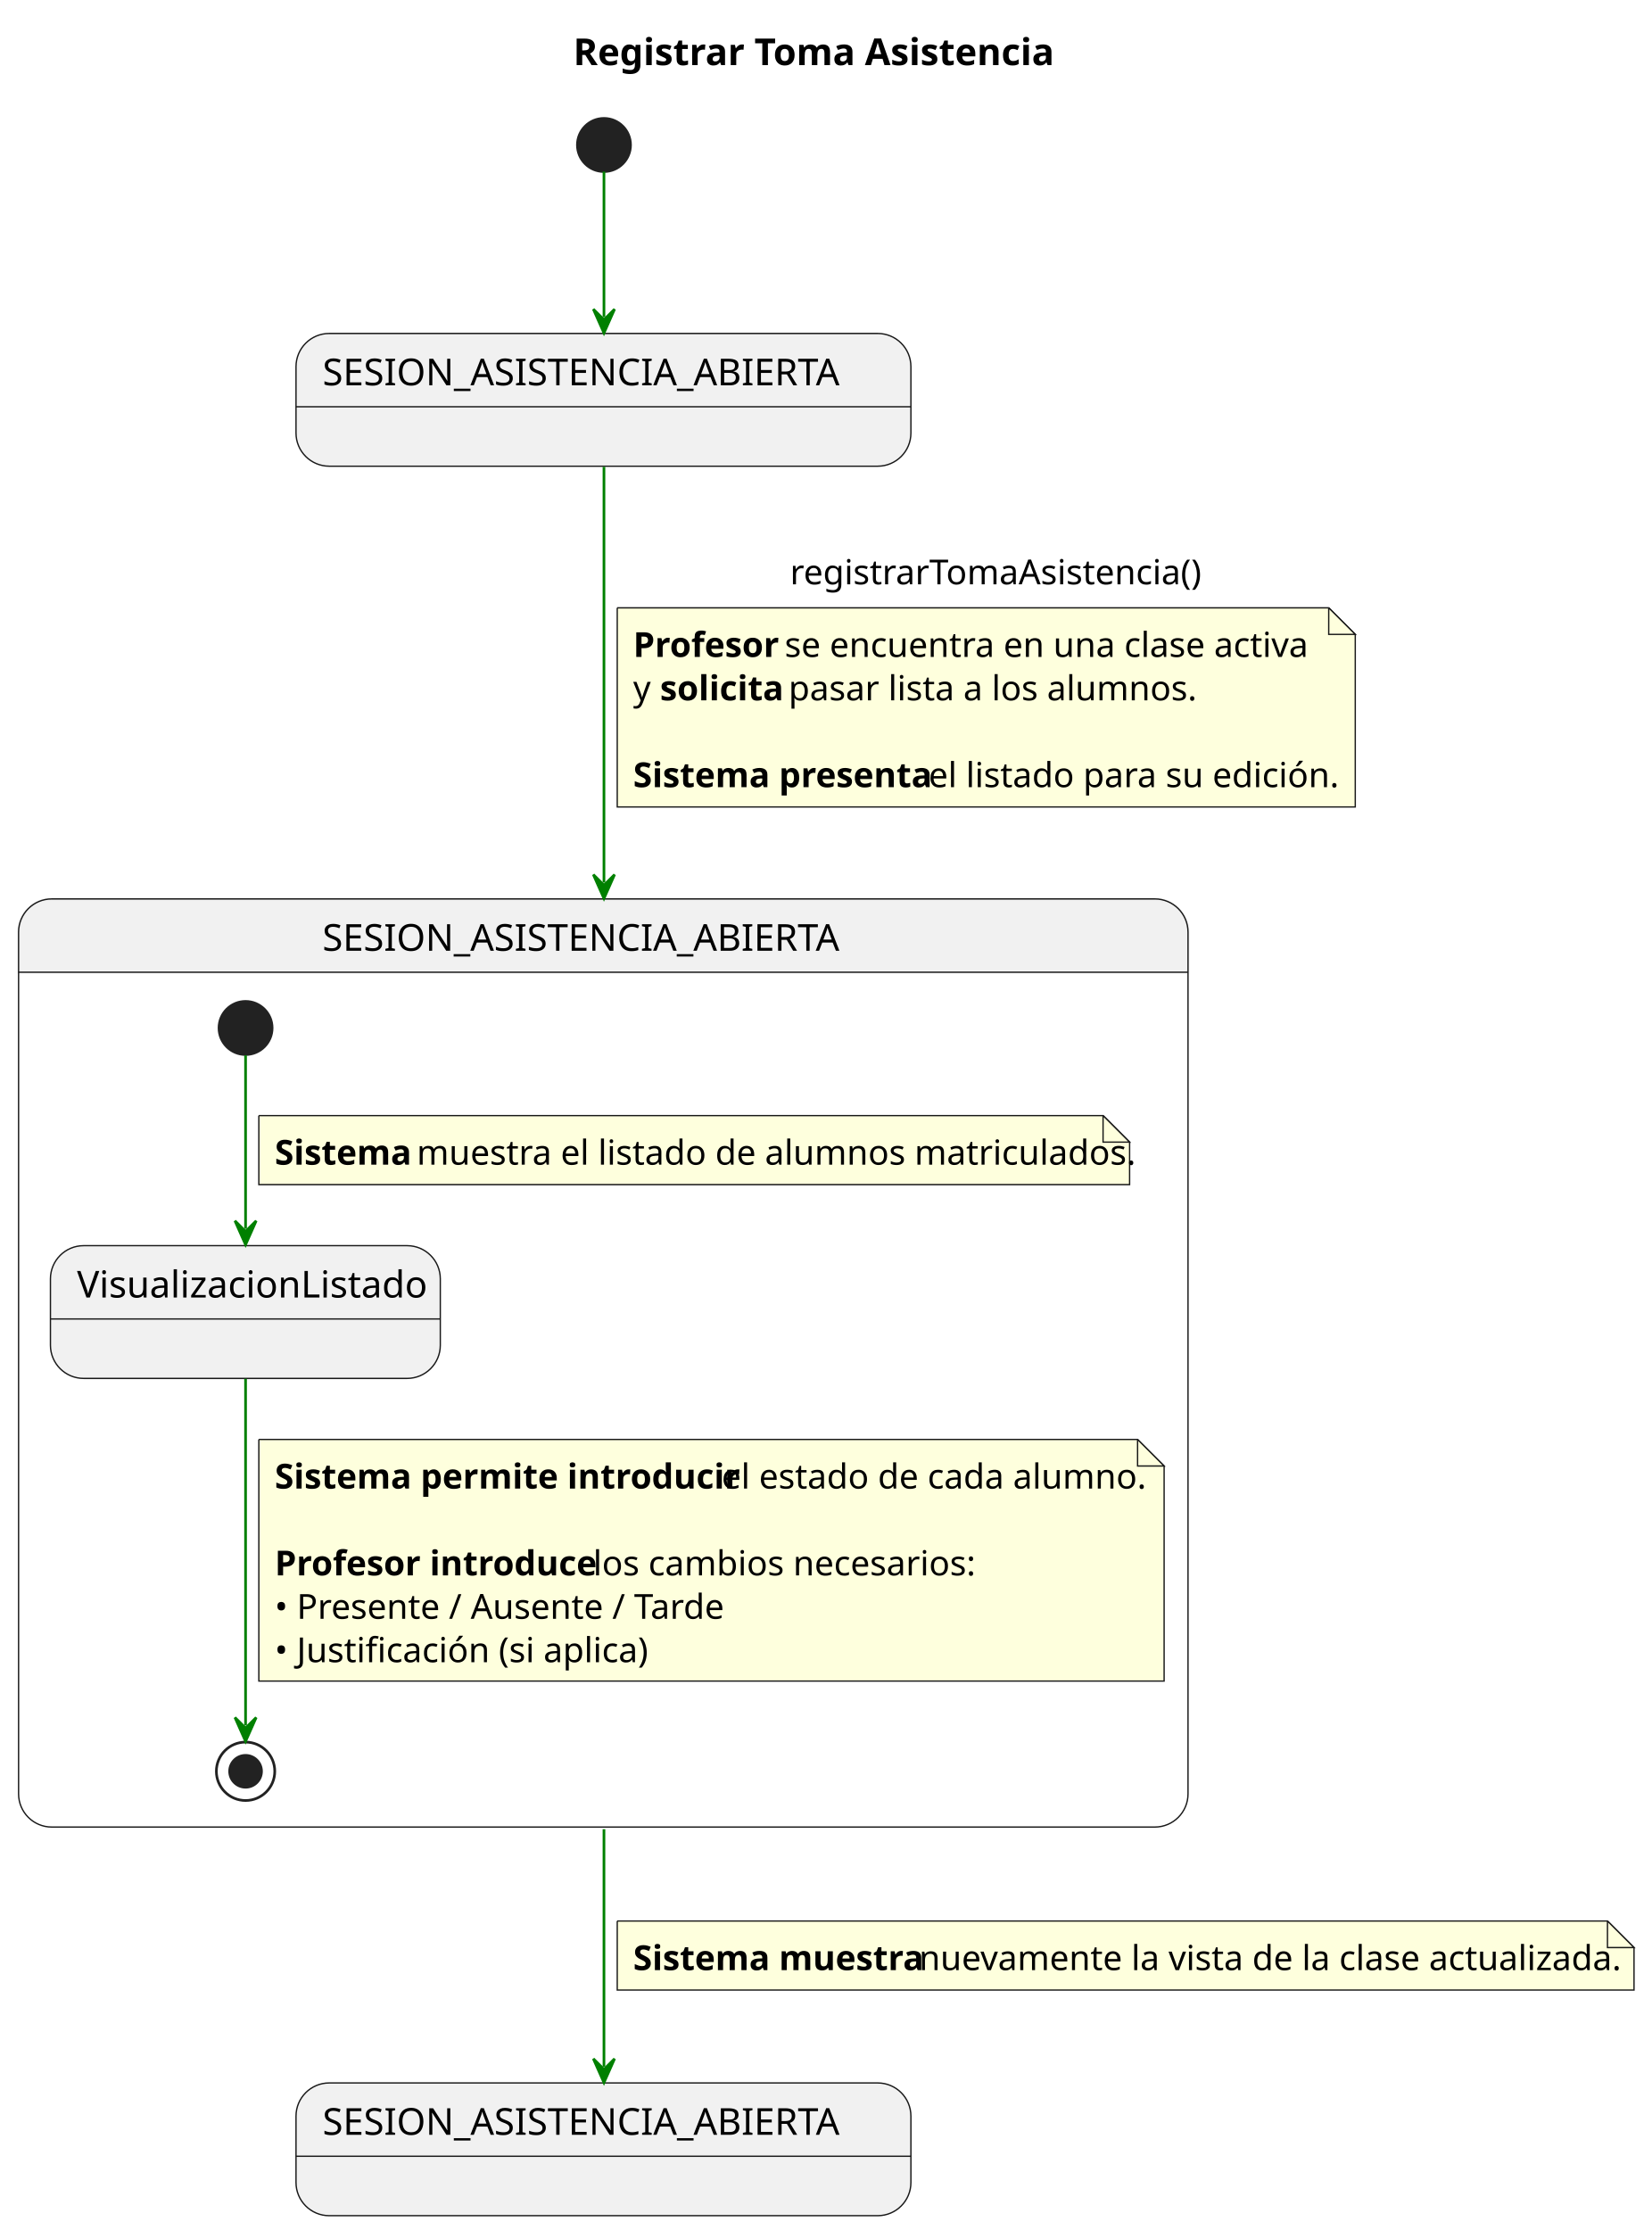
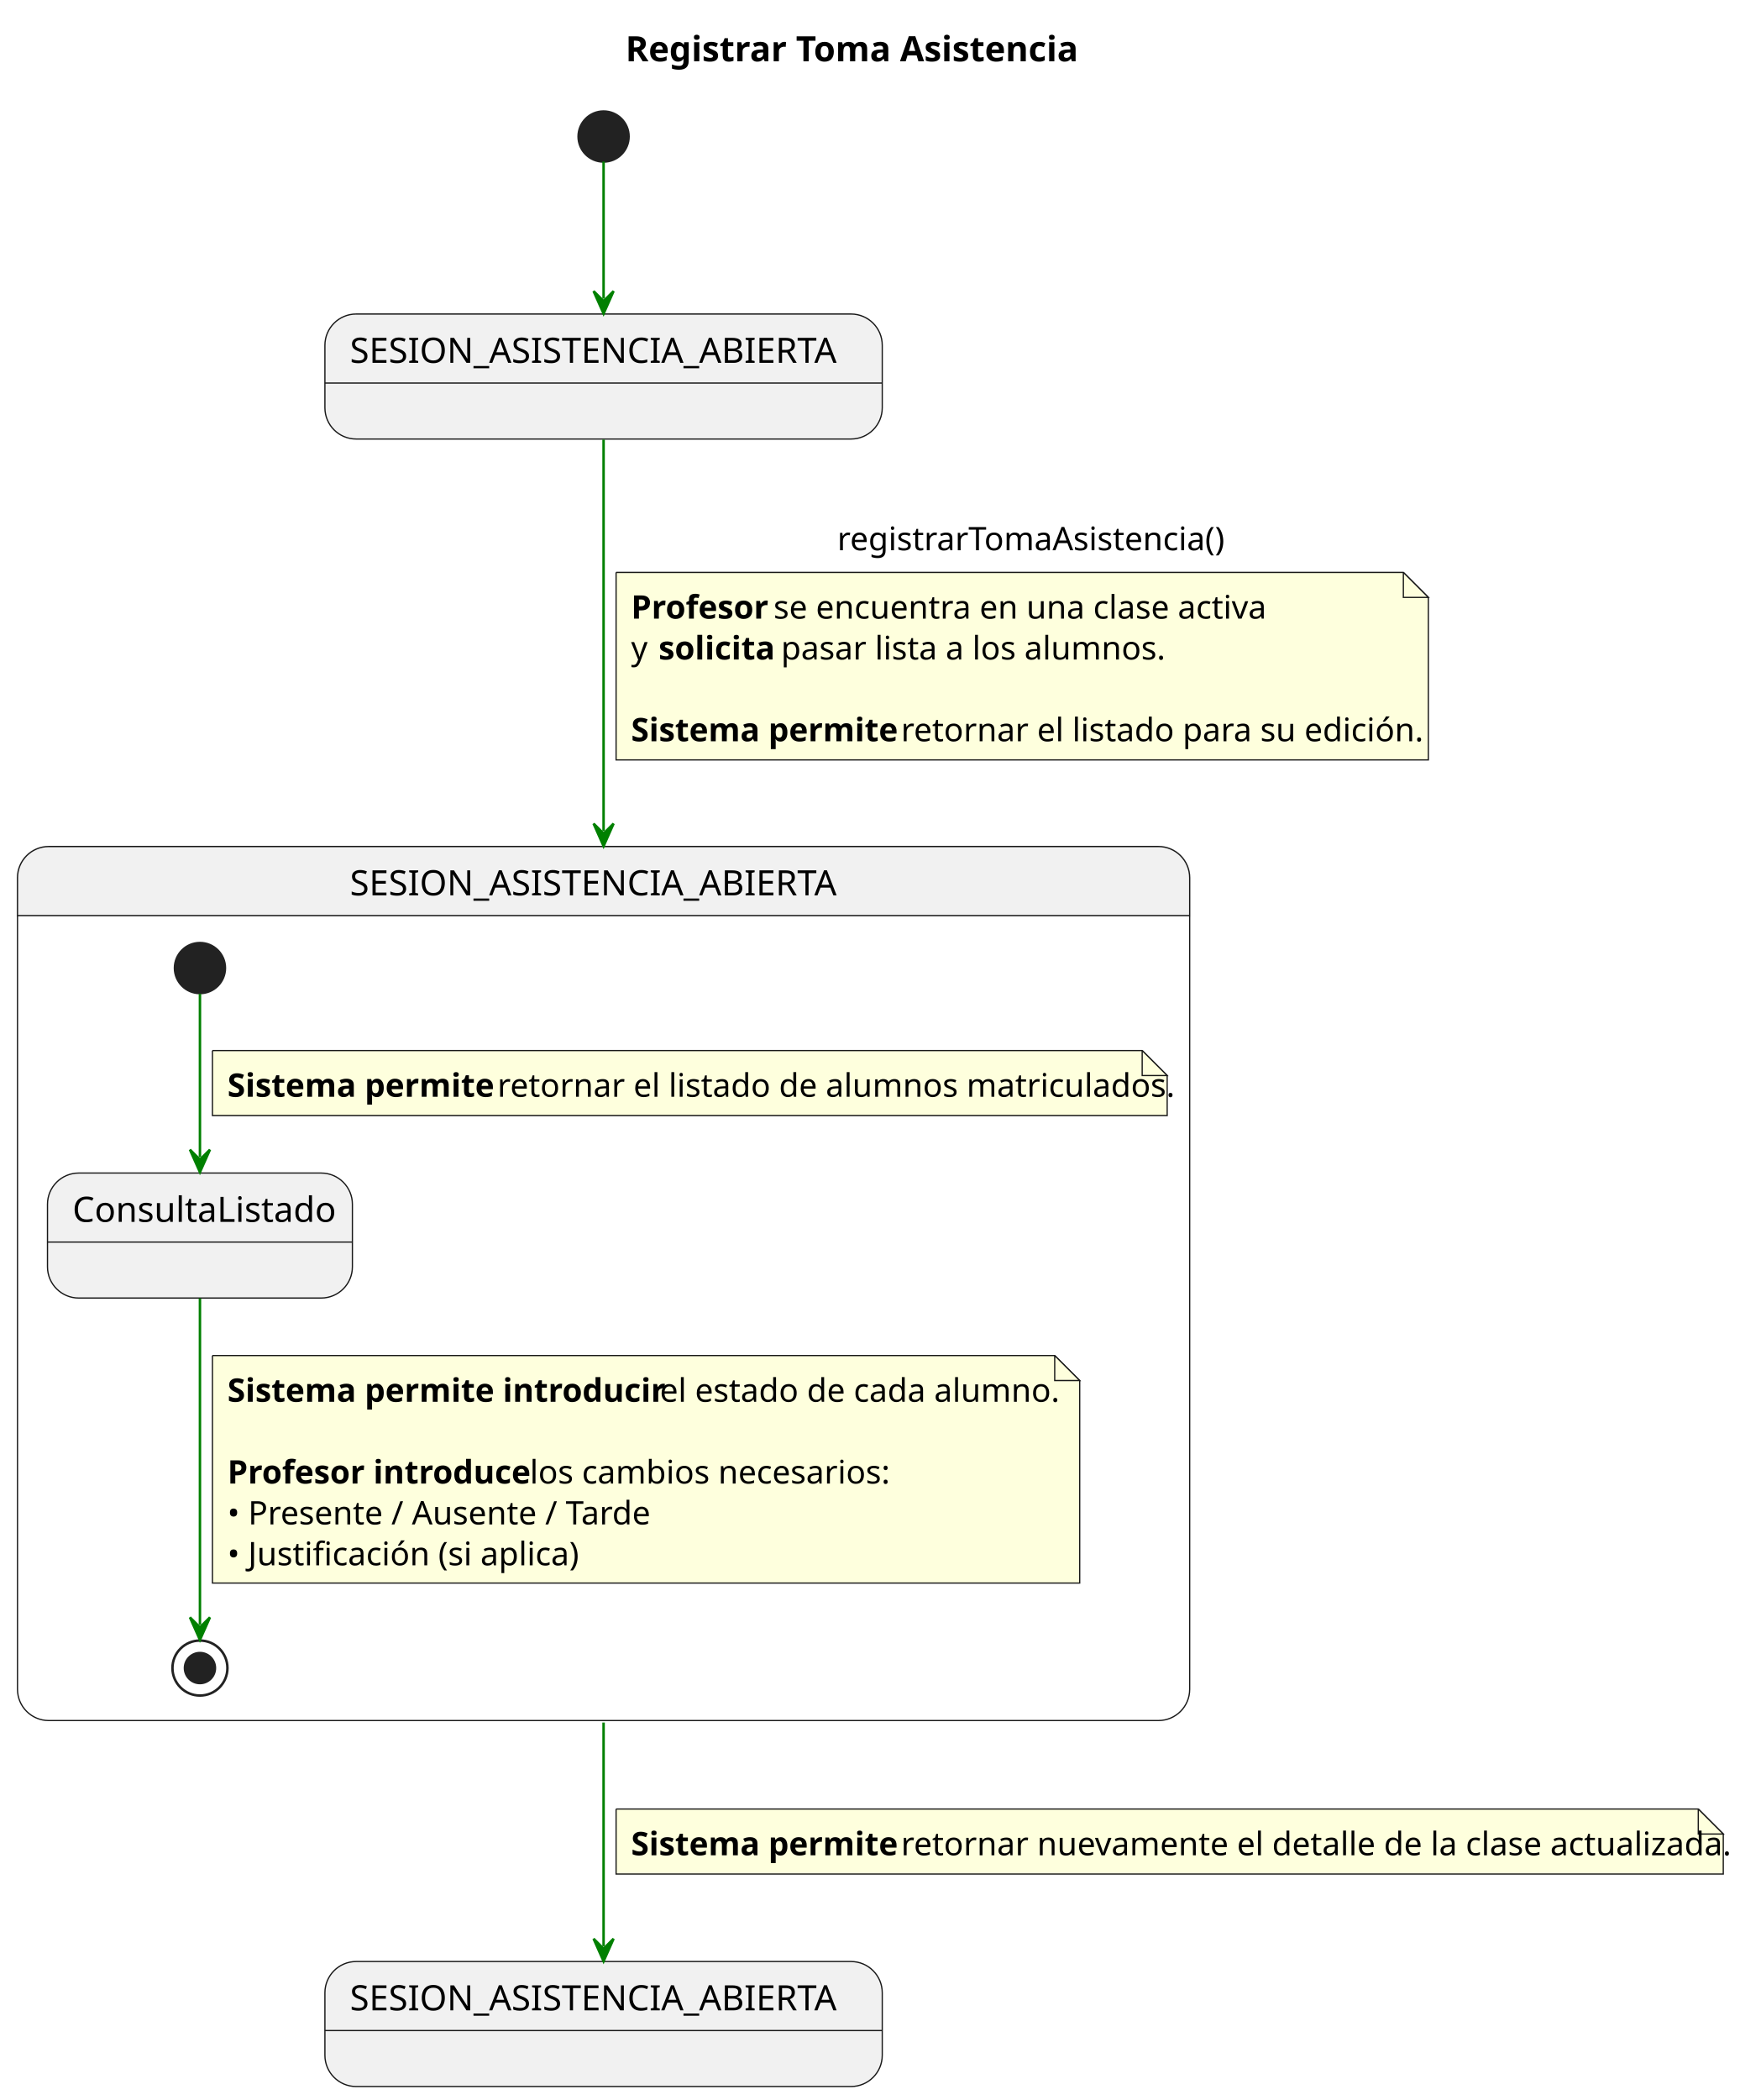
- <svg xmlns="http://www.w3.org/2000/svg" contentStyleType="text/css" data-diagram-type="STATE" height="840px" preserveAspectRatio="none" style="width:622px;height:840px;background:#FFFFFF;" version="1.1" viewBox="0 0 622 840" width="622px" zoomAndPan="magnify">
+ <svg xmlns="http://www.w3.org/2000/svg" contentStyleType="text/css" height="840px" preserveAspectRatio="none" style="width:696px;height:840px;background:#FFFFFF;" version="1.1" viewBox="0 0 696 840" width="696px" zoomAndPan="magnify">
  <defs />
  <g>
-     <text fill="#000000" font-family="sans-serif" font-size="14" font-weight="bold" lengthAdjust="spacing" textLength="176.62" x="215.94" y="24.533">Registrar Toma Asistencia</text>
+     <text fill="#000000" font-family="sans-serif" font-size="14" font-weight="bold" lengthAdjust="spacing" textLength="182" x="250.25" y="24.533">Registrar Toma Asistencia</text>
    <g id="SESION_ACTUAL_INICIAL">
-       <rect fill="#F1F1F1" height="50" rx="12.5" ry="12.5" style="stroke:#181818;stroke-width:0.5;" width="231.62" x="111.5" y="125.609" />
-       <line style="stroke:#181818;stroke-width:0.5;" x1="111.5" x2="343.12" y1="153.219" y2="153.219" />
-       <text fill="#000000" font-family="sans-serif" font-size="14" lengthAdjust="spacing" textLength="211.62" x="121.5" y="145.143">SESION_ASISTENCIA_ABIERTA</text>
+       <rect fill="#F1F1F1" height="50" rx="12.5" ry="12.5" style="stroke:#181818;stroke-width:0.5;" width="223" x="130" y="125.609" />
+       <line style="stroke:#181818;stroke-width:0.5;" x1="130" x2="353" y1="153.219" y2="153.219" />
+       <text fill="#000000" font-family="sans-serif" font-size="14" lengthAdjust="spacing" textLength="203" x="140" y="145.143">SESION_ASISTENCIA_ABIERTA</text>
    </g>
-     <path d="M19.5,338.609 L435,338.609 A12.5,12.5 0 0 1 447.5,351.109 L447.5,366.219 L7,366.219 L7,351.109 A12.5,12.5 0 0 1 19.5,338.609" fill="#F1F1F1" style="stroke:#F1F1F1;stroke-width:1;" />
-     <rect fill="none" height="349.609" rx="12.5" ry="12.5" style="stroke:#181818;stroke-width:0.5;" width="440.5" x="7" y="338.609" />
-     <line style="stroke:#181818;stroke-width:0.5;" x1="7" x2="447.5" y1="366.219" y2="366.219" />
-     <text fill="#000000" font-family="sans-serif" font-size="14" lengthAdjust="spacing" textLength="211.62" x="121.44" y="358.143">SESION_ASISTENCIA_ABIERTA</text>
-     <g id="PROCESO_TOMA_COMP.VisualizacionListado">
-       <rect fill="#F1F1F1" height="50" rx="12.5" ry="12.5" style="stroke:#181818;stroke-width:0.5;" width="146.855" x="19" y="469.219" />
-       <line style="stroke:#181818;stroke-width:0.5;" x1="19" x2="165.855" y1="496.828" y2="496.828" />
-       <text fill="#000000" font-family="sans-serif" font-size="14" lengthAdjust="spacing" textLength="126.855" x="29" y="488.752">VisualizacionListado</text>
+     <path d="M19.5,338.609 L463.5,338.609 A12.5,12.5 0 0 1 476,351.109 L476,366.219 L7,366.219 L7,351.109 A12.5,12.5 0 0 1 19.5,338.609 " fill="#F1F1F1" style="stroke:#F1F1F1;stroke-width:1.0;" />
+     <rect fill="none" height="349.609" rx="12.5" ry="12.5" style="stroke:#181818;stroke-width:0.5;" width="469" x="7" y="338.609" />
+     <line style="stroke:#181818;stroke-width:0.5;" x1="7" x2="476" y1="366.219" y2="366.219" />
+     <text fill="#000000" font-family="sans-serif" font-size="14" lengthAdjust="spacing" textLength="203" x="140" y="358.143">SESION_ASISTENCIA_ABIERTA</text>
+     <g id="PROCESO_TOMA_COMP.ConsultaListado">
+       <rect fill="#F1F1F1" height="50" rx="12.5" ry="12.5" style="stroke:#181818;stroke-width:0.5;" width="122" x="19" y="469.219" />
+       <line style="stroke:#181818;stroke-width:0.5;" x1="19" x2="141" y1="496.828" y2="496.828" />
+       <text fill="#000000" font-family="sans-serif" font-size="14" lengthAdjust="spacing" textLength="102" x="29" y="488.752">ConsultaListado</text>
    </g>
-     <ellipse cx="92.5" cy="387.219" fill="#222222" rx="10" ry="10" style="stroke:#222222;stroke-width:1;" />
-     <ellipse cx="92.5" cy="667.219" fill="none" rx="11" ry="11" style="stroke:#222222;stroke-width:1;" />
-     <ellipse cx="92.5" cy="667.219" fill="#222222" rx="6" ry="6" style="stroke:#222222;stroke-width:1;" />
-     <g class="link" data-entity-1="*start*PROCESO_TOMA_COMP" data-entity-2="VisualizacionListado" data-source-line="22" data-uid="lnk6" id="link_*start*PROCESO_TOMA_COMP_VisualizacionListado">
-       <path d="M92.5,397.539 C92.5,413.399 92.5,440.129 92.5,462.859" fill="none" id="*start*PROCESO_TOMA_COMP-to-VisualizacionListado" style="stroke:#008000;stroke-width:1;" />
-       <polygon fill="#008000" points="92.5,468.859,96.5,459.859,92.5,463.859,88.5,459.859,92.5,468.859" style="stroke:#008000;stroke-width:1;" />
-       <path d="M97.5,420.219 L97.5,446.219 L425.5,446.219 L425.5,430.219 L415.5,420.219 L97.5,420.219" fill="#FEFFDD" style="stroke:#181818;stroke-width:0.5;" />
-       <path d="M415.5,420.219 L415.5,430.219 L425.5,430.219 L415.5,420.219" fill="#FEFFDD" style="stroke:#181818;stroke-width:0.5;" />
-       <text fill="#000000" font-family="sans-serif" font-size="13" font-weight="bold" lengthAdjust="spacing" textLength="49.861" x="103.5" y="438.714">Sistema</text>
-       <text fill="#000000" font-family="sans-serif" font-size="13" lengthAdjust="spacing" textLength="253.621" x="156.973" y="438.714">muestra el listado de alumnos matriculados.</text>
+     <ellipse cx="80" cy="387.219" fill="#222222" rx="10" ry="10" style="stroke:#222222;stroke-width:1.0;" />
+     <ellipse cx="80" cy="667.219" fill="none" rx="11" ry="11" style="stroke:#222222;stroke-width:1.0;" />
+     <ellipse cx="80" cy="667.219" fill="#222222" rx="6" ry="6" style="stroke:#222222;stroke-width:1.0;" />
+     <g id="link_*start*PROCESO_TOMA_COMP_ConsultaListado">
+       <path d="M80,397.539 C80,413.399 80,440.129 80,462.859 " fill="none" id="*start*PROCESO_TOMA_COMP-to-ConsultaListado" style="stroke:#008000;stroke-width:1.0;" />
+       <polygon fill="#008000" points="80,468.859,84,459.859,80,463.859,76,459.859,80,468.859" style="stroke:#008000;stroke-width:1.0;" />
+       <path d="M85,420.219 L85,446.219 L467,446.219 L467,430.219 L457,420.219 L85,420.219 " fill="#FEFFDD" style="stroke:#181818;stroke-width:0.5;" />
+       <path d="M457,420.219 L457,430.219 L467,430.219 L457,420.219 " fill="#FEFFDD" style="stroke:#181818;stroke-width:0.5;" />
+       <text fill="#000000" font-family="sans-serif" font-size="13" font-weight="bold" lengthAdjust="spacing" textLength="104" x="91" y="438.714">Sistema permite</text>
+       <text fill="#000000" font-family="sans-serif" font-size="13" lengthAdjust="spacing" textLength="253" x="199" y="438.714">retornar el listado de alumnos matriculados.</text>
    </g>
-     <g class="link" data-entity-1="VisualizacionListado" data-entity-2="*end*PROCESO_TOMA_COMP" data-source-line="27" data-uid="lnk8" id="link_VisualizacionListado_*end*PROCESO_TOMA_COMP">
-       <path d="M92.5,519.359 C92.5,557.289 92.5,623.269 92.5,649.939" fill="none" id="VisualizacionListado-to-*end*PROCESO_TOMA_COMP" style="stroke:#008000;stroke-width:1;" />
-       <polygon fill="#008000" points="92.5,655.939,96.5,646.939,92.5,650.939,88.5,646.939,92.5,655.939" style="stroke:#008000;stroke-width:1;" />
-       <path d="M97.5,542.219 L97.5,633.219 L438.5,633.219 L438.5,552.219 L428.5,542.219 L97.5,542.219" fill="#FEFFDD" style="stroke:#181818;stroke-width:0.5;" />
-       <path d="M428.5,542.219 L428.5,552.219 L438.5,552.219 L428.5,542.219" fill="#FEFFDD" style="stroke:#181818;stroke-width:0.5;" />
-       <text fill="#000000" font-family="sans-serif" font-size="13" font-weight="bold" lengthAdjust="spacing" textLength="164.709" x="103.5" y="560.714">Sistema permite introducir</text>
-       <text fill="#000000" font-family="sans-serif" font-size="13" lengthAdjust="spacing" textLength="152.496" x="271.821" y="560.714">el estado de cada alumno.</text>
-       <text fill="#000000" font-family="sans-serif" font-size="13" lengthAdjust="spacing" textLength="3.612" x="103.5" y="577.065"> </text>
-       <text fill="#000000" font-family="sans-serif" font-size="13" font-weight="bold" lengthAdjust="spacing" textLength="116.295" x="103.5" y="593.417">Profesor introduce</text>
-       <text fill="#000000" font-family="sans-serif" font-size="13" lengthAdjust="spacing" textLength="138.728" x="223.407" y="593.417">los cambios necesarios:</text>
-       <text fill="#000000" font-family="sans-serif" font-size="13" lengthAdjust="spacing" textLength="164.258" x="103.5" y="609.769">• Presente / Ausente / Tarde</text>
-       <text fill="#000000" font-family="sans-serif" font-size="13" lengthAdjust="spacing" textLength="138.938" x="103.5" y="626.12">• Justificación (si aplica)</text>
+     <g id="link_ConsultaListado_*end*PROCESO_TOMA_COMP">
+       <path d="M80,519.359 C80,557.289 80,623.269 80,649.939 " fill="none" id="ConsultaListado-to-*end*PROCESO_TOMA_COMP" style="stroke:#008000;stroke-width:1.0;" />
+       <polygon fill="#008000" points="80,655.939,84,646.939,80,650.939,76,646.939,80,655.939" style="stroke:#008000;stroke-width:1.0;" />
+       <path d="M85,542.219 L85,633.219 L432,633.219 L432,552.219 L422,542.219 L85,542.219 " fill="#FEFFDD" style="stroke:#181818;stroke-width:0.5;" />
+       <path d="M422,542.219 L422,552.219 L432,552.219 L422,542.219 " fill="#FEFFDD" style="stroke:#181818;stroke-width:0.5;" />
+       <text fill="#000000" font-family="sans-serif" font-size="13" font-weight="bold" lengthAdjust="spacing" textLength="169" x="91" y="560.714">Sistema permite introducir</text>
+       <text fill="#000000" font-family="sans-serif" font-size="13" lengthAdjust="spacing" textLength="153" x="264" y="560.714">el estado de cada alumno.</text>
+       <text fill="#000000" font-family="sans-serif" font-size="13" lengthAdjust="spacing" textLength="4" x="91" y="577.065"> </text>
+       <text fill="#000000" font-family="sans-serif" font-size="13" font-weight="bold" lengthAdjust="spacing" textLength="117" x="91" y="593.417">Profesor introduce</text>
+       <text fill="#000000" font-family="sans-serif" font-size="13" lengthAdjust="spacing" textLength="141" x="212" y="593.417">los cambios necesarios:</text>
+       <text fill="#000000" font-family="sans-serif" font-size="13" lengthAdjust="spacing" textLength="165" x="91" y="609.769">• Presente / Ausente / Tarde</text>
+       <text fill="#000000" font-family="sans-serif" font-size="13" lengthAdjust="spacing" textLength="140" x="91" y="626.12">• Justificación (si aplica)</text>
    </g>
    <g id="SESION_ACTUAL_FINAL">
-       <rect fill="#F1F1F1" height="50" rx="12.5" ry="12.5" style="stroke:#181818;stroke-width:0.5;" width="231.62" x="111.5" y="784.609" />
-       <line style="stroke:#181818;stroke-width:0.5;" x1="111.5" x2="343.12" y1="812.219" y2="812.219" />
-       <text fill="#000000" font-family="sans-serif" font-size="14" lengthAdjust="spacing" textLength="211.62" x="121.5" y="804.143">SESION_ASISTENCIA_ABIERTA</text>
+       <rect fill="#F1F1F1" height="50" rx="12.5" ry="12.5" style="stroke:#181818;stroke-width:0.5;" width="223" x="130" y="784.609" />
+       <line style="stroke:#181818;stroke-width:0.5;" x1="130" x2="353" y1="812.219" y2="812.219" />
+       <text fill="#000000" font-family="sans-serif" font-size="14" lengthAdjust="spacing" textLength="203" x="140" y="804.143">SESION_ASISTENCIA_ABIERTA</text>
    </g>
-     <ellipse cx="227.5" cy="54.609" fill="#222222" rx="10" ry="10" style="stroke:#222222;stroke-width:1;" />
-     <g class="link" data-entity-1="*start*" data-entity-2="SESION_ACTUAL_INICIAL" data-source-line="8" data-uid="lnk3" id="link_*start*_SESION_ACTUAL_INICIAL">
-       <path d="M227.5,64.619 C227.5,78.499 227.5,99.579 227.5,119.449" fill="none" id="*start*-to-SESION_ACTUAL_INICIAL" style="stroke:#008000;stroke-width:1;" />
-       <polygon fill="#008000" points="227.5,125.449,231.5,116.449,227.5,120.449,223.5,116.449,227.5,125.449" style="stroke:#008000;stroke-width:1;" />
+     <ellipse cx="241.5" cy="54.609" fill="#222222" rx="10" ry="10" style="stroke:#222222;stroke-width:1.0;" />
+     <g id="link_*start*_SESION_ACTUAL_INICIAL">
+       <path d="M241.5,64.619 C241.5,78.499 241.5,99.579 241.5,119.449 " fill="none" id="*start*-to-SESION_ACTUAL_INICIAL" style="stroke:#008000;stroke-width:1.0;" />
+       <polygon fill="#008000" points="241.5,125.449,245.5,116.449,241.5,120.449,237.5,116.449,241.5,125.449" style="stroke:#008000;stroke-width:1.0;" />
    </g>
-     <g class="link" data-entity-1="SESION_ACTUAL_INICIAL" data-entity-2="PROCESO_TOMA_COMP" data-source-line="10" data-uid="lnk4" id="link_SESION_ACTUAL_INICIAL_PROCESO_TOMA_COMP">
-       <path d="M227.5,175.859 C227.5,209.849 227.5,268.669 227.5,332.439" fill="none" id="SESION_ACTUAL_INICIAL-to-PROCESO_TOMA_COMP" style="stroke:#008000;stroke-width:1;" />
-       <polygon fill="#008000" points="227.5,338.439,231.5,329.439,227.5,333.439,223.5,329.439,227.5,338.439" style="stroke:#008000;stroke-width:1;" />
-       <text fill="#000000" font-family="sans-serif" font-size="13" lengthAdjust="spacing" textLength="148.815" x="297.58" y="220.105">registrarTomaAsistencia()</text>
-       <path d="M232.5,228.961 L232.5,303.961 L510.5,303.961 L510.5,238.961 L500.5,228.961 L232.5,228.961" fill="#FEFFDD" style="stroke:#181818;stroke-width:0.5;" />
-       <path d="M500.5,228.961 L500.5,238.961 L510.5,238.961 L500.5,228.961" fill="#FEFFDD" style="stroke:#181818;stroke-width:0.5;" />
-       <text fill="#000000" font-family="sans-serif" font-size="13" font-weight="bold" lengthAdjust="spacing" textLength="53.46" x="238.5" y="247.456">Profesor</text>
-       <text fill="#000000" font-family="sans-serif" font-size="13" lengthAdjust="spacing" textLength="190.068" x="295.572" y="247.456">se encuentra en una clase activa</text>
-       <text fill="#000000" font-family="sans-serif" font-size="13" lengthAdjust="spacing" textLength="6.5" x="238.5" y="263.808">y</text>
-       <text fill="#000000" font-family="sans-serif" font-size="13" font-weight="bold" lengthAdjust="spacing" textLength="44.795" x="248.612" y="263.808">solicita</text>
-       <text fill="#000000" font-family="sans-serif" font-size="13" lengthAdjust="spacing" textLength="146.682" x="297.019" y="263.808">pasar lista a los alumnos.</text>
-       <text fill="#000000" font-family="sans-serif" font-size="13" lengthAdjust="spacing" textLength="3.612" x="238.5" y="280.159"> </text>
-       <text fill="#000000" font-family="sans-serif" font-size="13" font-weight="bold" lengthAdjust="spacing" textLength="107.663" x="238.5" y="296.511">Sistema presenta</text>
-       <text fill="#000000" font-family="sans-serif" font-size="13" lengthAdjust="spacing" textLength="146.701" x="349.774" y="296.511">el listado para su edición.</text>
+     <g id="link_SESION_ACTUAL_INICIAL_PROCESO_TOMA_COMP">
+       <path d="M241.5,175.859 C241.5,209.849 241.5,268.669 241.5,332.439 " fill="none" id="SESION_ACTUAL_INICIAL-to-PROCESO_TOMA_COMP" style="stroke:#008000;stroke-width:1.0;" />
+       <polygon fill="#008000" points="241.5,338.439,245.5,329.439,241.5,333.439,237.5,329.439,241.5,338.439" style="stroke:#008000;stroke-width:1.0;" />
+       <text fill="#000000" font-family="sans-serif" font-size="13" lengthAdjust="spacing" textLength="148" x="335" y="220.105">registrarTomaAsistencia()</text>
+       <path d="M246.5,228.961 L246.5,303.961 L571.5,303.961 L571.5,238.961 L561.5,228.961 L246.5,228.961 " fill="#FEFFDD" style="stroke:#181818;stroke-width:0.5;" />
+       <path d="M561.5,228.961 L561.5,238.961 L571.5,238.961 L561.5,228.961 " fill="#FEFFDD" style="stroke:#181818;stroke-width:0.5;" />
+       <text fill="#000000" font-family="sans-serif" font-size="13" font-weight="bold" lengthAdjust="spacing" textLength="53" x="252.5" y="247.456">Profesor</text>
+       <text fill="#000000" font-family="sans-serif" font-size="13" lengthAdjust="spacing" textLength="190" x="309.5" y="247.456">se encuentra en una clase activa</text>
+       <text fill="#000000" font-family="sans-serif" font-size="13" lengthAdjust="spacing" textLength="7" x="252.5" y="263.808">y</text>
+       <text fill="#000000" font-family="sans-serif" font-size="13" font-weight="bold" lengthAdjust="spacing" textLength="45" x="263.5" y="263.808">solicita</text>
+       <text fill="#000000" font-family="sans-serif" font-size="13" lengthAdjust="spacing" textLength="149" x="312.5" y="263.808">pasar lista a los alumnos.</text>
+       <text fill="#000000" font-family="sans-serif" font-size="13" lengthAdjust="spacing" textLength="4" x="252.5" y="280.159"> </text>
+       <text fill="#000000" font-family="sans-serif" font-size="13" font-weight="bold" lengthAdjust="spacing" textLength="104" x="252.5" y="296.511">Sistema permite</text>
+       <text fill="#000000" font-family="sans-serif" font-size="13" lengthAdjust="spacing" textLength="196" x="360.5" y="296.511">retornar el listado para su edición.</text>
    </g>
-     <g class="link" data-entity-1="PROCESO_TOMA_COMP" data-entity-2="SESION_ACTUAL_FINAL" data-source-line="37" data-uid="lnk9" id="link_PROCESO_TOMA_COMP_SESION_ACTUAL_FINAL">
-       <path d="M227.5,689.029 C227.5,726.869 227.5,756.189 227.5,778.489" fill="none" id="PROCESO_TOMA_COMP-to-SESION_ACTUAL_FINAL" style="stroke:#008000;stroke-width:1;" />
-       <polygon fill="#008000" points="227.5,784.489,231.5,775.489,227.5,779.489,223.5,775.489,227.5,784.489" style="stroke:#008000;stroke-width:1;" />
-       <path d="M232.5,723.609 L232.5,749.609 L615.5,749.609 L615.5,733.609 L605.5,723.609 L232.5,723.609" fill="#FEFFDD" style="stroke:#181818;stroke-width:0.5;" />
-       <path d="M605.5,723.609 L605.5,733.609 L615.5,733.609 L605.5,723.609" fill="#FEFFDD" style="stroke:#181818;stroke-width:0.5;" />
-       <text fill="#000000" font-family="sans-serif" font-size="13" font-weight="bold" lengthAdjust="spacing" textLength="104.051" x="238.5" y="742.105">Sistema muestra</text>
-       <text fill="#000000" font-family="sans-serif" font-size="13" lengthAdjust="spacing" textLength="254.376" x="346.163" y="742.105">nuevamente la vista de la clase actualizada.</text>
+     <g id="link_PROCESO_TOMA_COMP_SESION_ACTUAL_FINAL">
+       <path d="M241.5,689.029 C241.5,726.869 241.5,756.189 241.5,778.489 " fill="none" id="PROCESO_TOMA_COMP-to-SESION_ACTUAL_FINAL" style="stroke:#008000;stroke-width:1.0;" />
+       <polygon fill="#008000" points="241.5,784.489,245.5,775.489,241.5,779.489,237.5,775.489,241.5,784.489" style="stroke:#008000;stroke-width:1.0;" />
+       <path d="M246.5,723.609 L246.5,749.609 L689.5,749.609 L689.5,733.609 L679.5,723.609 L246.5,723.609 " fill="#FEFFDD" style="stroke:#181818;stroke-width:0.5;" />
+       <path d="M679.5,723.609 L679.5,733.609 L689.5,733.609 L679.5,723.609 " fill="#FEFFDD" style="stroke:#181818;stroke-width:0.5;" />
+       <text fill="#000000" font-family="sans-serif" font-size="13" font-weight="bold" lengthAdjust="spacing" textLength="104" x="252.5" y="742.105">Sistema permite</text>
+       <text fill="#000000" font-family="sans-serif" font-size="13" lengthAdjust="spacing" textLength="314" x="360.5" y="742.105">retornar nuevamente el detalle de la clase actualizada.</text>
    </g>
  </g>
</svg>
